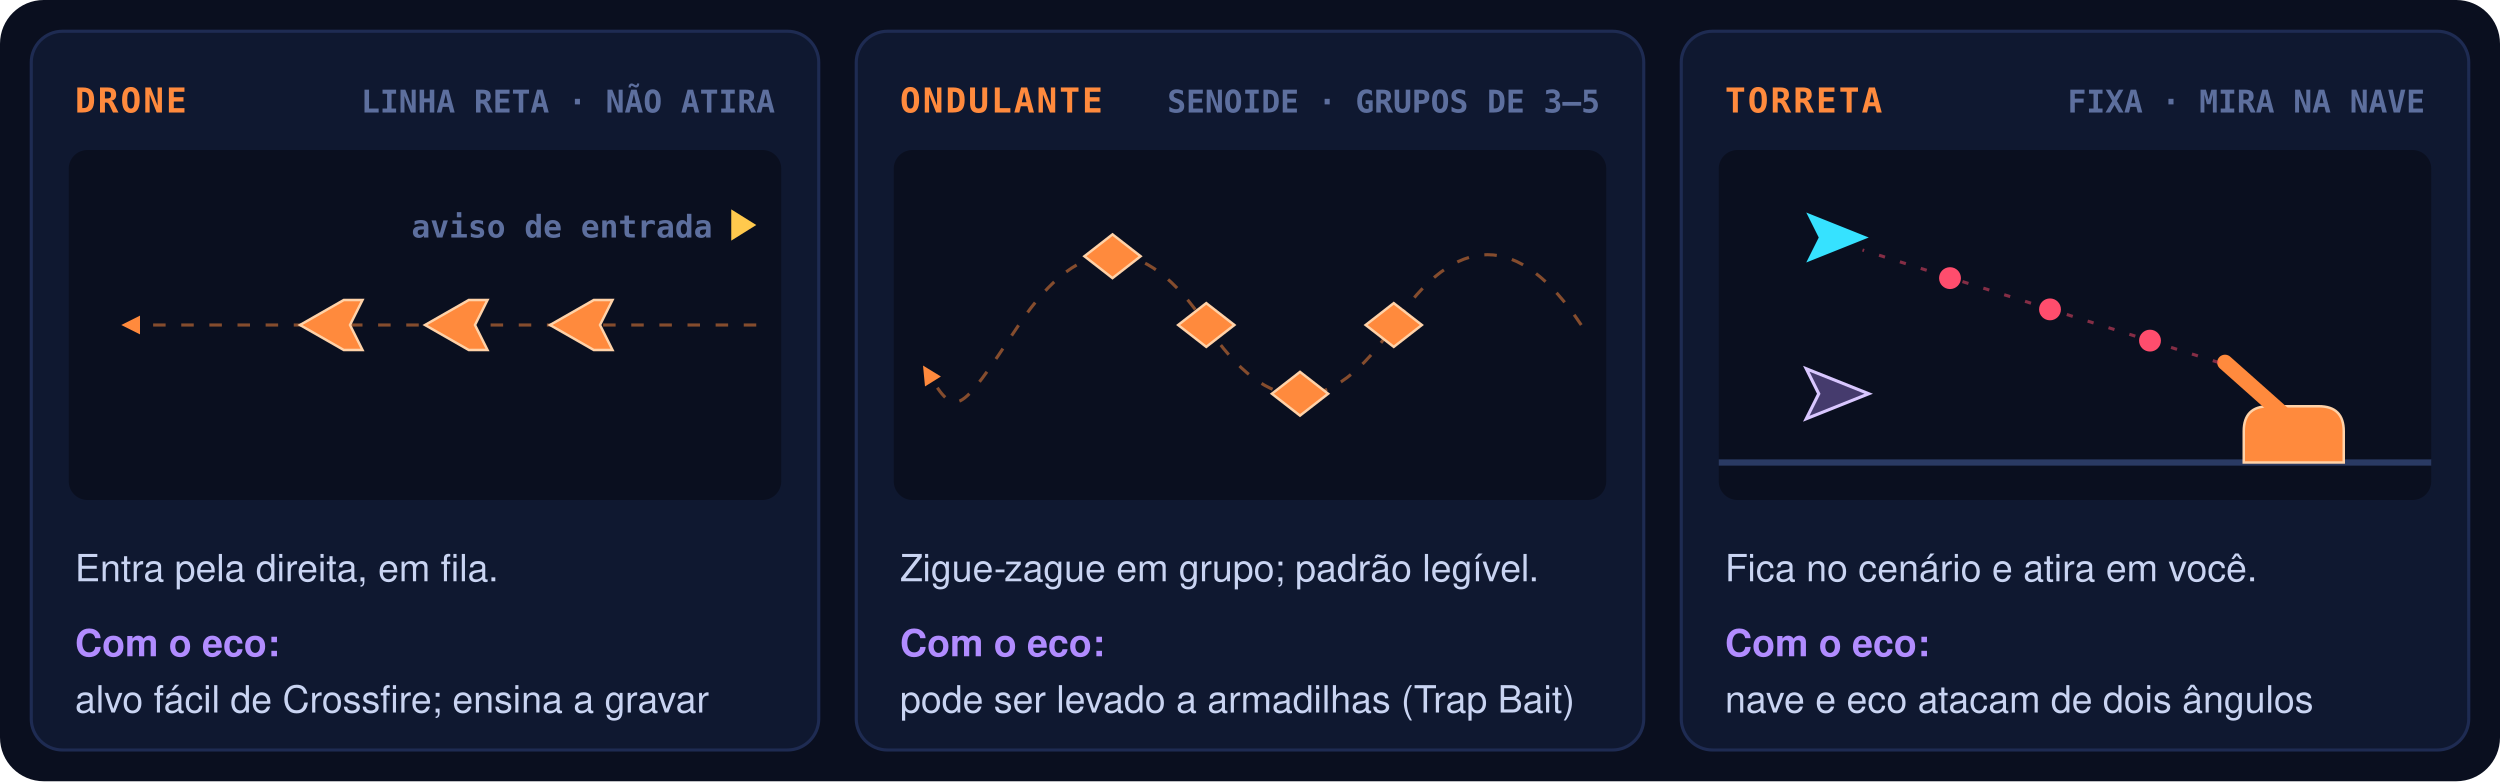
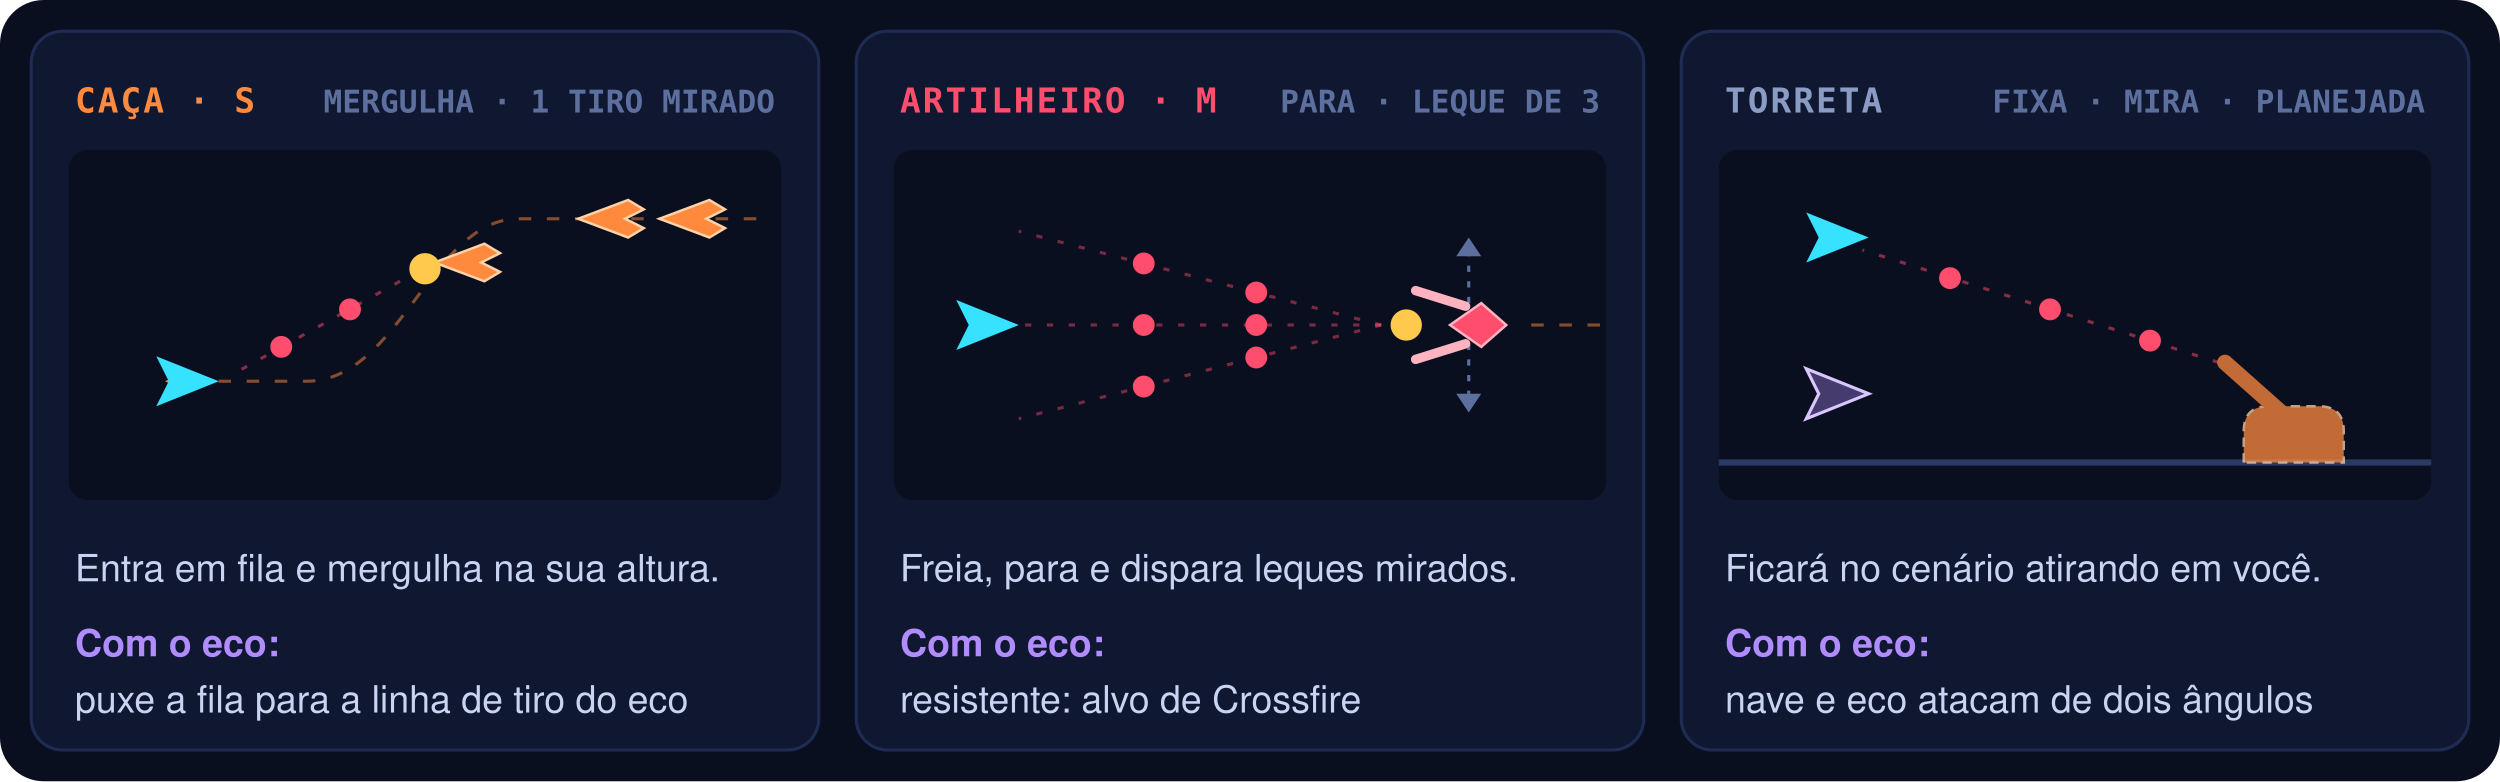
<svg xmlns="http://www.w3.org/2000/svg" viewBox="0 0 800 250" role="img" aria-labelledby="t d">
  <style>
    .h{font:700 11px ui-monospace,SFMono-Regular,Menlo,Consolas,monospace;letter-spacing:.06em}
    .s{font:400 12px ui-sans-serif,system-ui,-apple-system,"Segoe UI",Helvetica,Arial,sans-serif;fill:#c9d4f2}
    .r{font:600 12px ui-sans-serif,system-ui,-apple-system,"Segoe UI",Helvetica,Arial,sans-serif;fill:#b18cff}
    .n{font:700 10px ui-monospace,SFMono-Regular,Menlo,monospace;fill:#5d6f9e}
  </style>
  <defs>
    <path id="ship" d="M12 0 L-8 -8 L-4 0 L-8 8 Z" />
-     <path id="drone" d="M-10 0 L4 -8 L10 -8 L6 0 L10 8 L4 8 Z" />
-     <path id="wave" d="M-9 0 L0 -7 L9 0 L0 7 Z" />
+     <path id="fighter" d="M-11 0 L5 -6 L10 -3 L4 0 L10 3 L5 6 Z" />
+     <g id="gunship">
+       <path d="M-6 0 L4 -7 L12 0 L4 7 Z" />
+       <path d="M-17 -11 L-1 -6 M-17 11 L-1 6" fill="none" stroke-width="3" stroke-linecap="round" />
+     </g>
    <marker id="a" viewBox="0 0 10 10" refX="8" refY="5" markerWidth="6" markerHeight="6" orient="auto">
      <path d="M0 0L10 5L0 10z" fill="#ff8a3d" />
    </marker>
  </defs>
  <rect width="800" height="250" rx="14" fill="#0a0f1f" />
  <g fill="#0f1830" stroke="#1e2b52">
    <rect x="10" y="10" width="252" height="230" rx="10" />
    <rect x="274" y="10" width="252" height="230" rx="10" />
    <rect x="538" y="10" width="252" height="230" rx="10" />
  </g>
  <g transform="translate(10 10)">
-     <text x="14" y="26" class="h" fill="#ff8a3d">DRONE</text>
-     <text x="238" y="26" class="n" text-anchor="end">LINHA RETA · NÃO ATIRA</text>
+     <text x="14" y="26" class="h" fill="#ff8a3d">CAÇA · S</text>
+     <text x="238" y="26" class="n" text-anchor="end">MERGULHA · 1 TIRO MIRADO</text>
    <rect x="12" y="38" width="228" height="112" rx="6" fill="#0a0f1f" />
-     <path d="M232 94 H30" stroke="#ff8a3d" stroke-opacity=".5" stroke-dasharray="4 5" marker-end="url(#a)" />
+     <path d="M232 60 H156 C128 60 118 112 88 112 H44" fill="none" stroke="#ff8a3d" stroke-opacity=".5" stroke-dasharray="4 5" marker-end="url(#a)" />
    <g fill="#ff8a3d" stroke="#ffd2a8" stroke-width=".8">
-       <use href="#drone" x="96" y="94" />
-       <use href="#drone" x="136" y="94" />
-       <use href="#drone" x="176" y="94" />
+       <use href="#fighter" x="212" y="60" />
+       <use href="#fighter" x="186" y="60" />
+       <use href="#fighter" x="140" y="74" />
    </g>
-     <path d="M232 62 l-8 -5 v10 z" fill="#ffc94d" />
-     <text x="218" y="66" class="n" text-anchor="end" fill="#ffc94d">aviso de entrada</text>
-     <text x="14" y="176" class="s">Entra pela direita, em fila.</text>
+     <circle cx="126" cy="76" r="5" fill="#ffc94d" />
+     <path d="M118 80 L64 110" stroke="#ff4d6d" stroke-opacity=".5" stroke-dasharray="2 5" />
+     <g fill="#ff4d6d">
+       <circle cx="102" cy="89" r="3.5" />
+       <circle cx="80" cy="101" r="3.5" />
+     </g>
+     <use href="#ship" transform="translate(48 112)" fill="#36e2ff" />
+     <text x="14" y="176" class="s">Entra em fila e mergulha na sua altura.</text>
    <text x="14" y="200" class="r">Com o eco:</text>
-     <text x="14" y="218" class="s">alvo fácil de Crossfire; ensina a gravar</text>
+     <text x="14" y="218" class="s">puxe a fila para a linha de tiro do eco</text>
  </g>
  <g transform="translate(274 10)">
-     <text x="14" y="26" class="h" fill="#ff8a3d">ONDULANTE</text>
-     <text x="238" y="26" class="n" text-anchor="end">SENOIDE · GRUPOS DE 3–5</text>
+     <text x="14" y="26" class="h" fill="#ff4d6d">ARTILHEIRO · M</text>
+     <text x="238" y="26" class="n" text-anchor="end">PARA · LEQUE DE 3</text>
    <rect x="12" y="38" width="228" height="112" rx="6" fill="#0a0f1f" />
-     <path d="M232 94 C212 64 192 64 172 94 S132 124 112 94 S72 64 52 94 S32 124 22 108" fill="none" stroke="#ff8a3d" stroke-opacity=".5" stroke-dasharray="4 5" marker-end="url(#a)" />
-     <g fill="#ff8a3d" stroke="#ffd2a8" stroke-width=".8">
-       <use href="#wave" x="172" y="94" />
-       <use href="#wave" x="142" y="116" />
-       <use href="#wave" x="112" y="94" />
-       <use href="#wave" x="82" y="72" />
+     <path d="M238 94 H214" stroke="#ff8a3d" stroke-opacity=".5" stroke-dasharray="4 5" />
+     <path d="M196 70 V118" stroke="#5d6f9e" stroke-dasharray="2 3" />
+     <path d="M196 66 l-4 6 h8 z M196 122 l-4 -6 h8 z" fill="#5d6f9e" />
+     <g fill="#ff4d6d" stroke="#ffb3c0" stroke-width=".8">
+       <use href="#gunship" x="196" y="94" />
    </g>
-     <text x="14" y="176" class="s">Zigue-zague em grupo; padrão legível.</text>
+     <circle cx="176" cy="94" r="5" fill="#ffc94d" />
+     <g stroke="#ff4d6d" stroke-opacity=".45" stroke-dasharray="2 5">
+       <path d="M168 94 L52 64" />
+       <path d="M168 94 L52 94" />
+       <path d="M168 94 L52 124" />
+     </g>
+     <g fill="#ff4d6d">
+       <circle cx="128" cy="83.6" r="3.5" />
+       <circle cx="128" cy="94" r="3.5" />
+       <circle cx="128" cy="104.4" r="3.5" />
+       <circle cx="92" cy="74.3" r="3.5" />
+       <circle cx="92" cy="94" r="3.5" />
+       <circle cx="92" cy="113.7" r="3.5" />
+     </g>
+     <use href="#ship" transform="translate(40 94)" fill="#36e2ff" />
+     <text x="14" y="176" class="s">Freia, para e dispara leques mirados.</text>
    <text x="14" y="200" class="r">Com o eco:</text>
-     <text x="14" y="218" class="s">pode ser levado a armadilhas (Trap Bait)</text>
+     <text x="14" y="218" class="s">resistente: alvo de Crossfire</text>
  </g>
  <g transform="translate(538 10)">
-     <text x="14" y="26" class="h" fill="#ff8a3d">TORRETA</text>
-     <text x="238" y="26" class="n" text-anchor="end">FIXA · MIRA NA NAVE</text>
+     <text x="14" y="26" class="h" fill="#8a9bc4">TORRETA</text>
+     <text x="238" y="26" class="n" text-anchor="end">FIXA · MIRA · PLANEJADA</text>
    <rect x="12" y="38" width="228" height="112" rx="6" fill="#0a0f1f" />
    <path d="M12 138 H240" stroke="#2a3a63" stroke-width="2" />
-     <g transform="translate(196 138)">
-       <path d="M-16 0 V-10 Q-16 -18 -8 -18 H8 Q16 -18 16 -10 V0 Z" fill="#ff8a3d" stroke="#ffd2a8" stroke-width=".8" />
+     <g transform="translate(196 138)" opacity=".75">
+       <path d="M-16 0 V-10 Q-16 -18 -8 -18 H8 Q16 -18 16 -10 V0 Z" fill="#ff8a3d" stroke="#ffd2a8" stroke-width=".8" stroke-dasharray="3 2" />
      <path d="M-4 -16 L-22 -32" stroke="#ff8a3d" stroke-width="5" stroke-linecap="round" />
    </g>
    <path d="M172 106 L58 70" stroke="#ff4d6d" stroke-opacity=".5" stroke-dasharray="2 5" />
    <g fill="#ff4d6d">
      <circle cx="150" cy="99" r="3.5" />
      <circle cx="118" cy="89" r="3.5" />
      <circle cx="86" cy="79" r="3.5" />
    </g>
    <use href="#ship" transform="translate(48 66)" fill="#36e2ff" />
    <use href="#ship" transform="translate(48 116)" fill="#b18cff" fill-opacity=".35" stroke="#d9c7ff" />
-     <text x="14" y="176" class="s">Fica no cenário e atira em você.</text>
+     <text x="14" y="176" class="s">Ficará no cenário atirando em você.</text>
    <text x="14" y="200" class="r">Com o eco:</text>
    <text x="14" y="218" class="s">nave e eco atacam de dois ângulos</text>
  </g>
</svg>
